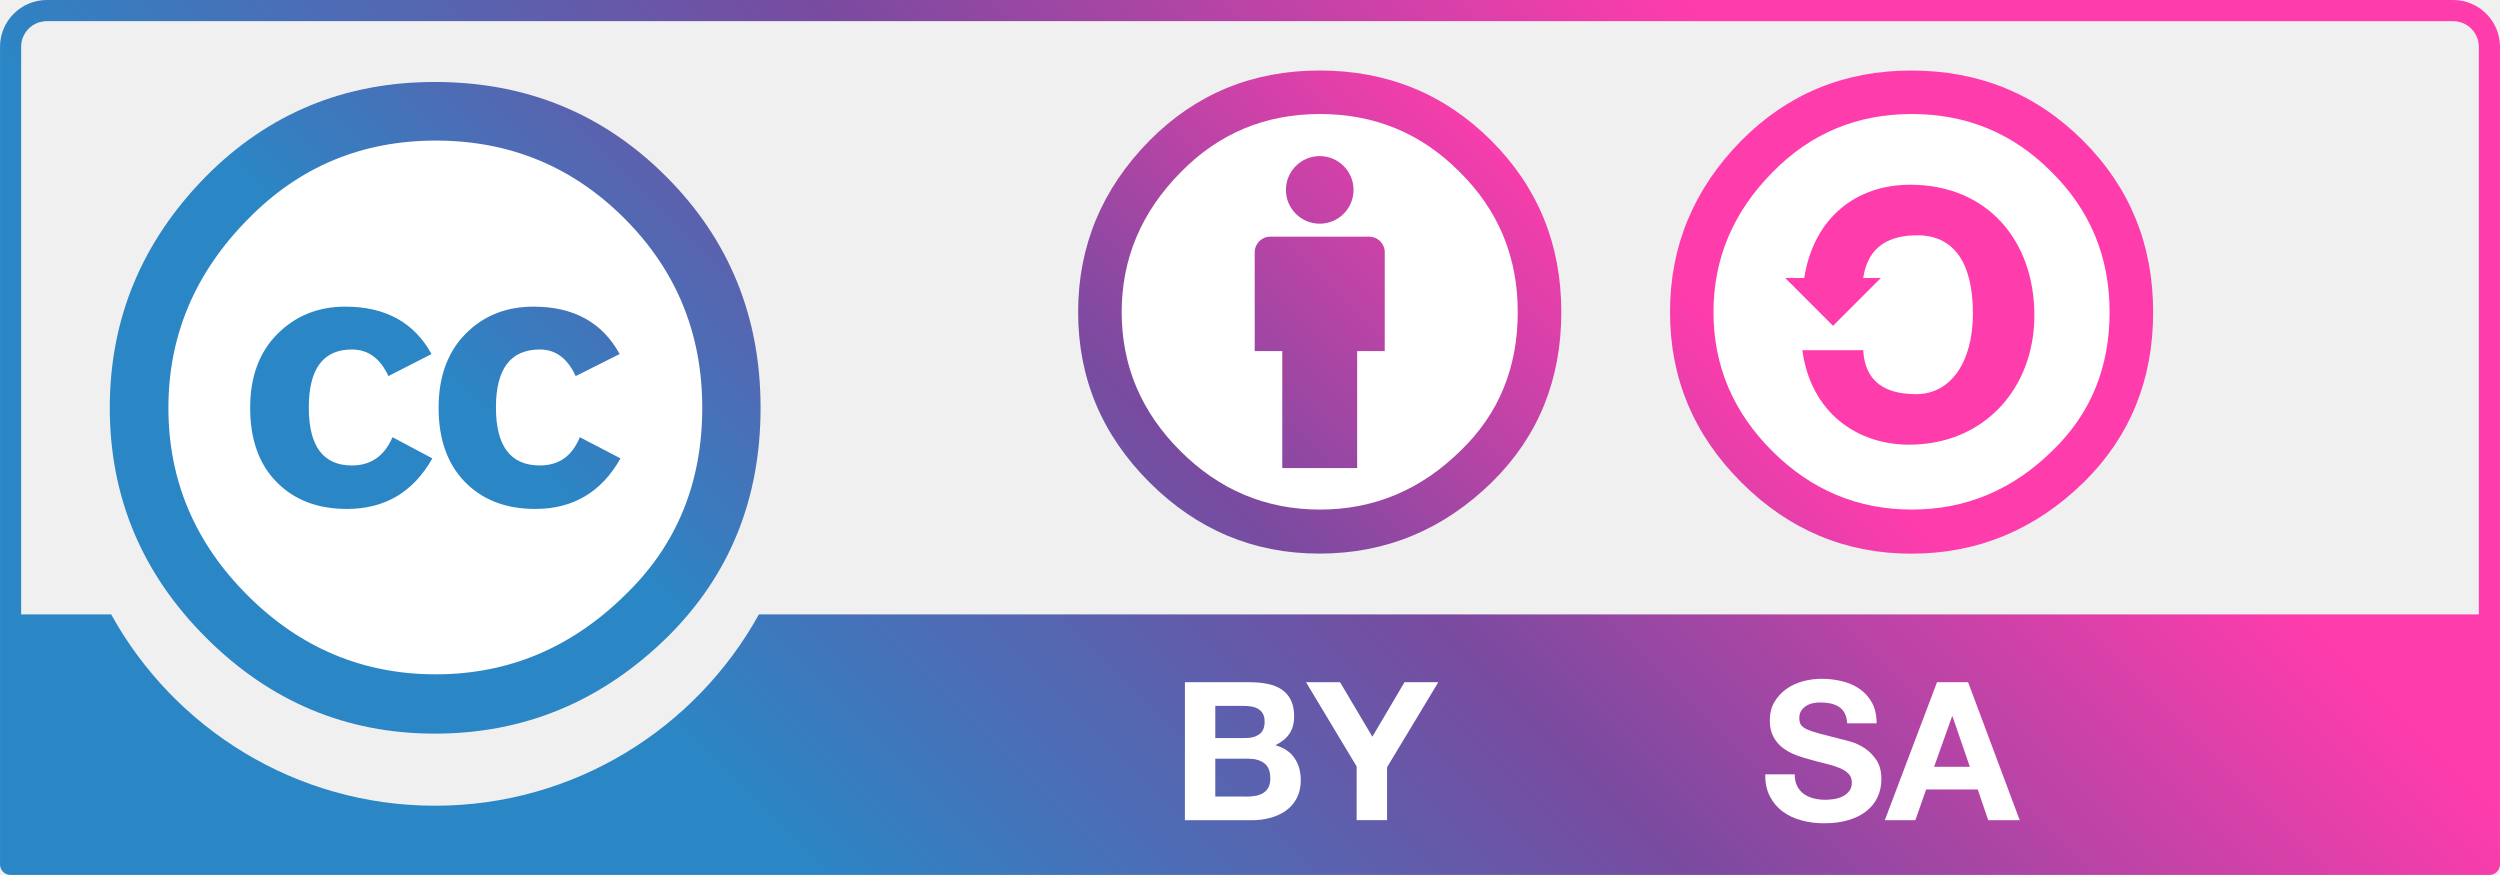
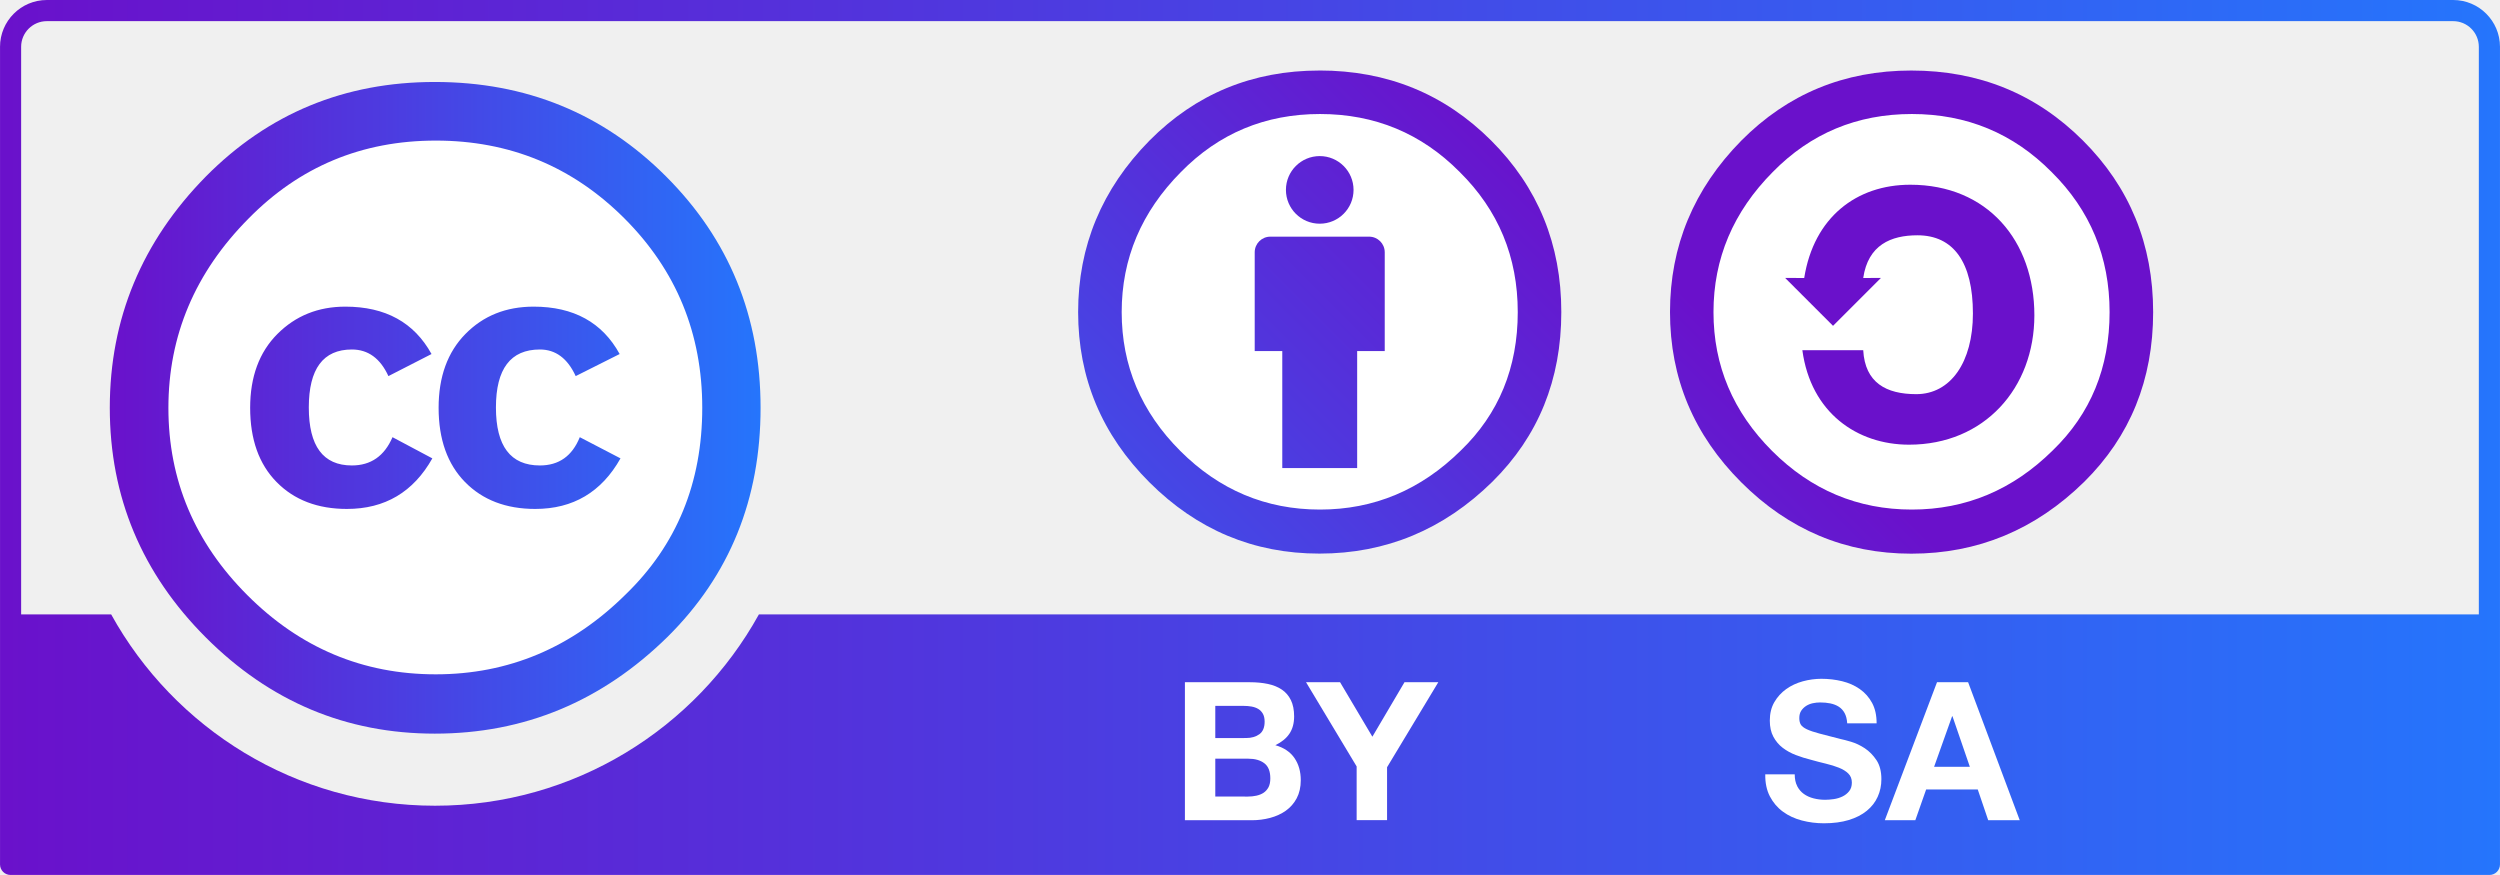
<svg xmlns="http://www.w3.org/2000/svg" xmlns:xlink="http://www.w3.org/1999/xlink" width="256" height="89.6" viewBox="0 0 67.733 23.707" version="1.1" id="svg2132">
  <defs id="defs2126">
-     <linearGradient id="linearGradient2919">
-       <stop style="stop-color:#ff3cac;stop-opacity:1" offset="0" id="stop2915" />
-       <stop style="stop-color:#784ba0;stop-opacity:1" offset="0.5" id="stop2923" />
-       <stop style="stop-color:#2b86c5;stop-opacity:1" offset="1" id="stop2917" />
+     <linearGradient id="linearGradient1332">
+       <stop style="stop-color:#6a11cb;stop-opacity:1" offset="0" id="stop1326" />
+       <stop style="stop-color:#2575fc;stop-opacity:1" offset="1" id="stop1330" />
    </linearGradient>
-     <linearGradient xlink:href="#linearGradient2919" id="linearGradient2931" x1="45.72" y1="-1.95964e-07" x2="22.013" y2="23.707" gradientUnits="userSpaceOnUse" />
-     <linearGradient xlink:href="#linearGradient2919" id="linearGradient3163" x1="39.638" y1="1.911" x2="21.672" y2="19.878" gradientUnits="userSpaceOnUse" />
+     <linearGradient xlink:href="#linearGradient1332" id="linearGradient2931" x1="-2.4136278e-07" y1="11.853" x2="67.733" y2="11.853" gradientUnits="userSpaceOnUse" />
+     <linearGradient xlink:href="#linearGradient1332" id="linearGradient3163" x1="39.638" y1="1.911" x2="21.672" y2="19.878" gradientUnits="userSpaceOnUse" />
+     <linearGradient xlink:href="#linearGradient1332" id="linearGradient250" gradientUnits="userSpaceOnUse" x1="2.973" y1="11.049" x2="20.606" y2="11.049" />
+     <linearGradient xlink:href="#linearGradient1332" id="linearGradient1462" gradientUnits="userSpaceOnUse" x1="39.638" y1="1.911" x2="21.672" y2="19.878" />
  </defs>
  <g id="layer1">
    <path id="path5906_2_" cx="296.354" ry="22.94" cy="264.358" type="arc" rx="22.94" d="m 19.486,11.049 c 0.003,4.25 -3.441,7.697 -7.691,7.7 -4.25,0.002 -7.698,-3.441 -7.701,-7.691 0,-0.003 0,-0.006 0,-0.009 -0.002,-4.25 3.441,-7.697 7.691,-7.7 4.251,-0.003 7.698,3.441 7.701,7.691 0,0.003 0,0.006 0,0.009 z" style="fill:#ffffff;stroke-width:0.49" />
    <path d="M 66.465,-1.95964e-7 H 1.268 C 0.569,-1.95964e-7 -2.4136278e-7,0.569 -2.4136278e-7,1.268 V 23.42 c 0,0.158 0.128,0.286 0.286,0.286 H 67.447 c 0.158,0 0.286,-0.128 0.286,-0.286 V 1.268 C 67.733,0.569 67.164,-1.9596401e-7 66.465,-1.95964e-7 Z M 1.268,0.573 H 66.465 c 0.383,0 0.695,0.312 0.695,0.695 0,0 0,8.929 0,15.378 H 20.561 c -1.708,3.088 -4.999,5.184 -8.775,5.184 -3.778,0 -7.068,-2.095 -8.775,-5.184 H 0.572 c 0,-6.449 0,-15.378 0,-15.378 -1.121e-5,-0.383 0.312,-0.695 0.696,-0.695 z" id="path294" style="stroke-width:0.561;fill:url(#linearGradient2931);fill-opacity:1.0" />
    <path d="m 48.691,21.298 c 0.045,0.087 0.105,0.158 0.18,0.212 0.075,0.054 0.163,0.094 0.263,0.12 0.101,0.026 0.206,0.039 0.314,0.039 0.073,0 0.151,-0.006 0.235,-0.018 0.083,-0.012 0.162,-0.036 0.235,-0.071 0.073,-0.035 0.134,-0.083 0.182,-0.144 0.049,-0.061 0.073,-0.139 0.073,-0.233 0,-0.101 -0.032,-0.183 -0.097,-0.246 -0.064,-0.063 -0.149,-0.115 -0.254,-0.157 -0.104,-0.042 -0.223,-0.078 -0.355,-0.11 -0.133,-0.032 -0.267,-0.066 -0.403,-0.105 -0.14,-0.035 -0.276,-0.077 -0.408,-0.128 -0.132,-0.05 -0.251,-0.116 -0.356,-0.196 -0.105,-0.08 -0.189,-0.18 -0.254,-0.301 -0.064,-0.12 -0.096,-0.266 -0.096,-0.437 0,-0.192 0.041,-0.359 0.123,-0.5 0.082,-0.141 0.19,-0.259 0.322,-0.354 0.132,-0.094 0.282,-0.164 0.45,-0.21 0.167,-0.045 0.335,-0.068 0.502,-0.068 0.196,0 0.383,0.022 0.563,0.066 0.179,0.044 0.339,0.114 0.478,0.212 0.14,0.098 0.25,0.223 0.333,0.375 0.082,0.152 0.123,0.336 0.123,0.553 H 50.047 c -0.007,-0.112 -0.031,-0.204 -0.07,-0.277 -0.04,-0.073 -0.093,-0.131 -0.159,-0.173 -0.066,-0.042 -0.142,-0.071 -0.227,-0.089 -0.085,-0.018 -0.178,-0.026 -0.279,-0.026 -0.066,0 -0.132,0.007 -0.198,0.021 -0.066,0.014 -0.126,0.039 -0.18,0.073 -0.054,0.035 -0.099,0.079 -0.133,0.131 -0.035,0.053 -0.052,0.119 -0.052,0.199 0,0.073 0.014,0.133 0.042,0.178 0.028,0.045 0.083,0.087 0.165,0.126 0.082,0.038 0.195,0.077 0.34,0.115 0.145,0.038 0.334,0.087 0.568,0.147 0.07,0.014 0.166,0.039 0.29,0.076 0.124,0.037 0.247,0.095 0.369,0.175 0.122,0.081 0.227,0.188 0.317,0.322 0.089,0.134 0.133,0.306 0.133,0.516 0,0.171 -0.033,0.33 -0.1,0.477 -0.066,0.147 -0.165,0.273 -0.296,0.38 -0.131,0.107 -0.293,0.19 -0.486,0.249 -0.194,0.059 -0.419,0.089 -0.673,0.089 -0.206,0 -0.406,-0.025 -0.6,-0.076 -0.193,-0.051 -0.365,-0.13 -0.513,-0.239 -0.148,-0.108 -0.266,-0.247 -0.353,-0.414 -0.087,-0.168 -0.129,-0.367 -0.125,-0.597 h 0.798 c -1.7e-5,0.126 0.022,0.232 0.068,0.319 z" id="path298" style="fill:#ffffff;stroke-width:0.561" />
    <path d="m 53.323,18.484 1.398,3.738 h -0.854 l -0.283,-0.833 h -1.398 l -0.293,0.833 h -0.827 l 1.414,-3.738 z m 0.047,2.292 -0.471,-1.37 h -0.01 l -0.488,1.37 z" id="path300" style="fill:#ffffff;stroke-width:0.561" />
    <path d="m 33.865,18.484 c 0.178,0 0.341,0.016 0.488,0.047 0.147,0.031 0.273,0.083 0.378,0.154 0.105,0.071 0.186,0.167 0.244,0.285 0.058,0.119 0.087,0.265 0.087,0.44 0,0.188 -0.043,0.345 -0.129,0.471 -0.085,0.126 -0.213,0.228 -0.38,0.309 0.231,0.066 0.404,0.182 0.518,0.348 0.114,0.166 0.171,0.366 0.171,0.6 0,0.188 -0.037,0.352 -0.11,0.49 -0.073,0.138 -0.173,0.25 -0.296,0.338 -0.124,0.087 -0.266,0.152 -0.425,0.194 -0.159,0.042 -0.323,0.063 -0.491,0.063 H 32.103 V 18.484 h 1.762 z m -0.105,1.512 c 0.147,0 0.267,-0.035 0.362,-0.104 0.094,-0.07 0.141,-0.183 0.141,-0.339 0,-0.087 -0.016,-0.159 -0.047,-0.214 -0.032,-0.056 -0.073,-0.099 -0.126,-0.131 -0.053,-0.031 -0.113,-0.053 -0.181,-0.065 -0.068,-0.012 -0.139,-0.018 -0.213,-0.018 h -0.77 v 0.872 z m 0.048,1.586 c 0.081,0 0.157,-0.008 0.231,-0.024 0.073,-0.016 0.139,-0.042 0.194,-0.078 0.056,-0.037 0.1,-0.087 0.134,-0.149 0.033,-0.063 0.05,-0.143 0.05,-0.241 0,-0.192 -0.054,-0.329 -0.163,-0.411 -0.108,-0.082 -0.252,-0.123 -0.43,-0.123 H 32.926 v 1.025 z" id="path304" style="fill:#ffffff;stroke-width:0.561" />
    <path d="m 35.385,18.484 h 0.922 l 0.875,1.476 0.87,-1.476 h 0.916 l -1.388,2.303 v 1.434 h -0.824 v -1.455 z" id="path306" style="fill:#ffffff;stroke-width:0.561" />
    <path id="path6318_1_" cx="475.971" ry="29.21" cy="252.086" type="arc" rx="29.21" d="m 57.801,8.456 c 0.002,3.299 -2.67,5.976 -5.97,5.978 -3.299,0.003 -5.976,-2.67 -5.979,-5.97 0,-0.003 0,-0.006 0,-0.009 -0.002,-3.299 2.671,-5.976 5.97,-5.978 3.3,-0.002 5.977,2.67 5.979,5.97 0,0.003 0,0.006 0,0.009 z" style="fill:#ffffff;stroke-width:0.351" />
    <ellipse cx="35.763" cy="8.589" id="circle315" style="fill:#ffffff;stroke-width:0.561" rx="6.062" ry="6.061" />
    <g id="g3147" style="fill:url(#linearGradient3163);fill-opacity:1.0">
-       <path id="path5708_2_" d="m 18.046,4.781 c 1.707,1.707 2.56,3.796 2.56,6.268 0,2.472 -0.839,4.539 -2.516,6.202 -1.78,1.751 -3.884,2.626 -6.311,2.626 -2.398,0 -4.466,-0.868 -6.201,-2.604 -1.736,-1.736 -2.604,-3.811 -2.604,-6.224 0,-2.413 0.868,-4.502 2.604,-6.268 1.692,-1.707 3.759,-2.56 6.201,-2.56 2.472,0 4.561,0.853 6.267,2.56 z M 6.726,5.929 c -1.443,1.457 -2.164,3.164 -2.164,5.122 0,1.958 0.714,3.65 2.142,5.077 1.428,1.428 3.128,2.142 5.101,2.142 1.973,0 3.687,-0.721 5.145,-2.164 1.384,-1.339 2.076,-3.024 2.076,-5.056 0,-2.016 -0.703,-3.727 -2.109,-5.133 -1.406,-1.405 -3.109,-2.108 -5.111,-2.108 -2.002,0 -3.695,0.707 -5.079,2.119 z m 3.797,4.261 C 10.303,9.71 9.973,9.469 9.533,9.469 c -0.778,0 -1.167,0.524 -1.167,1.571 0,1.048 0.389,1.571 1.167,1.571 0.514,0 0.881,-0.255 1.101,-0.766 l 1.079,0.574 c -0.514,0.913 -1.285,1.37 -2.314,1.37 -0.793,0 -1.429,-0.243 -1.906,-0.729 -0.478,-0.486 -0.716,-1.157 -0.716,-2.011 0,-0.84 0.246,-1.507 0.738,-2 0.492,-0.493 1.105,-0.741 1.84,-0.741 1.087,0 1.865,0.428 2.336,1.284 z m 5.074,0 C 15.377,9.71 15.053,9.469 14.627,9.469 c -0.794,0 -1.191,0.524 -1.191,1.571 0,1.048 0.397,1.571 1.191,1.571 0.515,0 0.875,-0.255 1.081,-0.766 l 1.103,0.574 c -0.513,0.913 -1.283,1.37 -2.31,1.37 -0.792,0 -1.426,-0.243 -1.903,-0.729 -0.476,-0.486 -0.715,-1.157 -0.715,-2.011 0,-0.84 0.242,-1.507 0.726,-2 0.484,-0.493 1.099,-0.741 1.848,-0.741 1.085,0 1.862,0.428 2.331,1.284 z" style="fill:url(#linearGradient3163);fill-opacity:1.0;stroke-width:0.49" />
+       <path id="path5708_2_" d="m 18.046,4.781 c 1.707,1.707 2.56,3.796 2.56,6.268 0,2.472 -0.839,4.539 -2.516,6.202 -1.78,1.751 -3.884,2.626 -6.311,2.626 -2.398,0 -4.466,-0.868 -6.201,-2.604 -1.736,-1.736 -2.604,-3.811 -2.604,-6.224 0,-2.413 0.868,-4.502 2.604,-6.268 1.692,-1.707 3.759,-2.56 6.201,-2.56 2.472,0 4.561,0.853 6.267,2.56 z M 6.726,5.929 c -1.443,1.457 -2.164,3.164 -2.164,5.122 0,1.958 0.714,3.65 2.142,5.077 1.428,1.428 3.128,2.142 5.101,2.142 1.973,0 3.687,-0.721 5.145,-2.164 1.384,-1.339 2.076,-3.024 2.076,-5.056 0,-2.016 -0.703,-3.727 -2.109,-5.133 -1.406,-1.405 -3.109,-2.108 -5.111,-2.108 -2.002,0 -3.695,0.707 -5.079,2.119 z m 3.797,4.261 C 10.303,9.71 9.973,9.469 9.533,9.469 c -0.778,0 -1.167,0.524 -1.167,1.571 0,1.048 0.389,1.571 1.167,1.571 0.514,0 0.881,-0.255 1.101,-0.766 l 1.079,0.574 c -0.514,0.913 -1.285,1.37 -2.314,1.37 -0.793,0 -1.429,-0.243 -1.906,-0.729 -0.478,-0.486 -0.716,-1.157 -0.716,-2.011 0,-0.84 0.246,-1.507 0.738,-2 0.492,-0.493 1.105,-0.741 1.84,-0.741 1.087,0 1.865,0.428 2.336,1.284 z m 5.074,0 C 15.377,9.71 15.053,9.469 14.627,9.469 c -0.794,0 -1.191,0.524 -1.191,1.571 0,1.048 0.397,1.571 1.191,1.571 0.515,0 0.875,-0.255 1.081,-0.766 l 1.103,0.574 c -0.513,0.913 -1.283,1.37 -2.31,1.37 -0.792,0 -1.426,-0.243 -1.903,-0.729 -0.476,-0.486 -0.715,-1.157 -0.715,-2.011 0,-0.84 0.242,-1.507 0.726,-2 0.484,-0.493 1.099,-0.741 1.848,-0.741 1.085,0 1.862,0.428 2.331,1.284 z" style="fill:url(#linearGradient250);fill-opacity:1.0;stroke-width:0.49" />
      <path id="path6324_1_" d="m 48.882,7.532 c 0.261,-1.647 1.42,-2.527 2.873,-2.527 2.09,0 3.363,1.516 3.363,3.538 0,1.973 -1.355,3.505 -3.396,3.505 -1.404,0 -2.661,-0.864 -2.89,-2.559 h 1.649 c 0.049,0.88 0.621,1.19 1.437,1.19 0.93,0 1.535,-0.864 1.535,-2.185 0,-1.385 -0.523,-2.119 -1.503,-2.119 -0.718,0 -1.338,0.261 -1.469,1.157 l 0.48,-0.002 -1.298,1.298 -1.298,-1.298 z" style="fill:url(#linearGradient3163);fill-opacity:1.0;stroke-width:0.351" />
      <path d="m 37.517,6.835 c 0,-0.234 -0.19,-0.423 -0.423,-0.423 h -2.677 c -0.233,0 -0.423,0.189 -0.423,0.423 v 2.677 h 0.747 v 3.17 h 2.029 V 9.512 h 0.747 v -2.677 z" id="path319" style="fill:url(#linearGradient3163);fill-opacity:1.0;stroke-width:0.561" />
      <ellipse cx="35.756" cy="5.145" id="circle321" style="fill:url(#linearGradient3163);fill-opacity:1.0;stroke-width:0.561" rx="0.916" ry="0.916" />
      <path id="path6322_1_" d="m 51.783,1.911 c -1.813,0 -3.348,0.633 -4.604,1.898 -1.289,1.309 -1.933,2.858 -1.933,4.647 0,1.789 0.644,3.327 1.933,4.614 1.288,1.287 2.823,1.931 4.604,1.931 1.802,0 3.364,-0.649 4.686,-1.947 1.245,-1.232 1.867,-2.765 1.867,-4.598 0,-1.832 -0.634,-3.382 -1.901,-4.647 C 55.169,2.544 53.618,1.911 51.783,1.911 Z m 0.016,1.178 c 1.486,0 2.747,0.523 3.785,1.571 1.048,1.036 1.572,2.302 1.572,3.796 0,1.505 -0.513,2.754 -1.54,3.747 -1.081,1.069 -2.354,1.603 -3.818,1.603 -1.464,0 -2.725,-0.529 -3.785,-1.587 -1.059,-1.058 -1.589,-2.312 -1.589,-3.763 0,-1.451 0.535,-2.716 1.606,-3.796 1.027,-1.047 2.283,-1.571 3.768,-1.571 z" style="fill:url(#linearGradient3163);fill-opacity:1.0;stroke-width:0.351" />
-       <path clip-rule="evenodd" d="m 35.747,1.911 c -1.813,0 -3.348,0.632 -4.604,1.898 -1.289,1.309 -1.933,2.858 -1.933,4.646 0,1.789 0.644,3.327 1.933,4.614 1.289,1.287 2.824,1.93 4.604,1.93 1.802,0 3.365,-0.649 4.686,-1.947 1.246,-1.232 1.868,-2.765 1.868,-4.598 0,-1.833 -0.633,-3.381 -1.9,-4.646 -1.267,-1.266 -2.818,-1.898 -4.653,-1.898 z m 0.016,1.178 c 1.486,0 2.747,0.524 3.785,1.571 1.049,1.036 1.573,2.302 1.573,3.796 0,1.505 -0.513,2.755 -1.54,3.747 -1.081,1.069 -2.354,1.603 -3.818,1.603 -1.464,0 -2.725,-0.529 -3.784,-1.587 -1.06,-1.058 -1.589,-2.312 -1.589,-3.763 0,-1.451 0.535,-2.716 1.606,-3.796 1.027,-1.047 2.283,-1.571 3.768,-1.571 z" id="path323" style="fill:url(#linearGradient3163);fill-opacity:1.0;fill-rule:evenodd;stroke-width:0.561" />
+       <path clip-rule="evenodd" d="m 35.747,1.911 c -1.813,0 -3.348,0.632 -4.604,1.898 -1.289,1.309 -1.933,2.858 -1.933,4.646 0,1.789 0.644,3.327 1.933,4.614 1.289,1.287 2.824,1.93 4.604,1.93 1.802,0 3.365,-0.649 4.686,-1.947 1.246,-1.232 1.868,-2.765 1.868,-4.598 0,-1.833 -0.633,-3.381 -1.9,-4.646 -1.267,-1.266 -2.818,-1.898 -4.653,-1.898 z m 0.016,1.178 c 1.486,0 2.747,0.524 3.785,1.571 1.049,1.036 1.573,2.302 1.573,3.796 0,1.505 -0.513,2.755 -1.54,3.747 -1.081,1.069 -2.354,1.603 -3.818,1.603 -1.464,0 -2.725,-0.529 -3.784,-1.587 -1.06,-1.058 -1.589,-2.312 -1.589,-3.763 0,-1.451 0.535,-2.716 1.606,-3.796 1.027,-1.047 2.283,-1.571 3.768,-1.571 z" id="path323" style="fill:url(#linearGradient1462);fill-opacity:1.0;fill-rule:evenodd;stroke-width:0.561" />
    </g>
  </g>
</svg>
